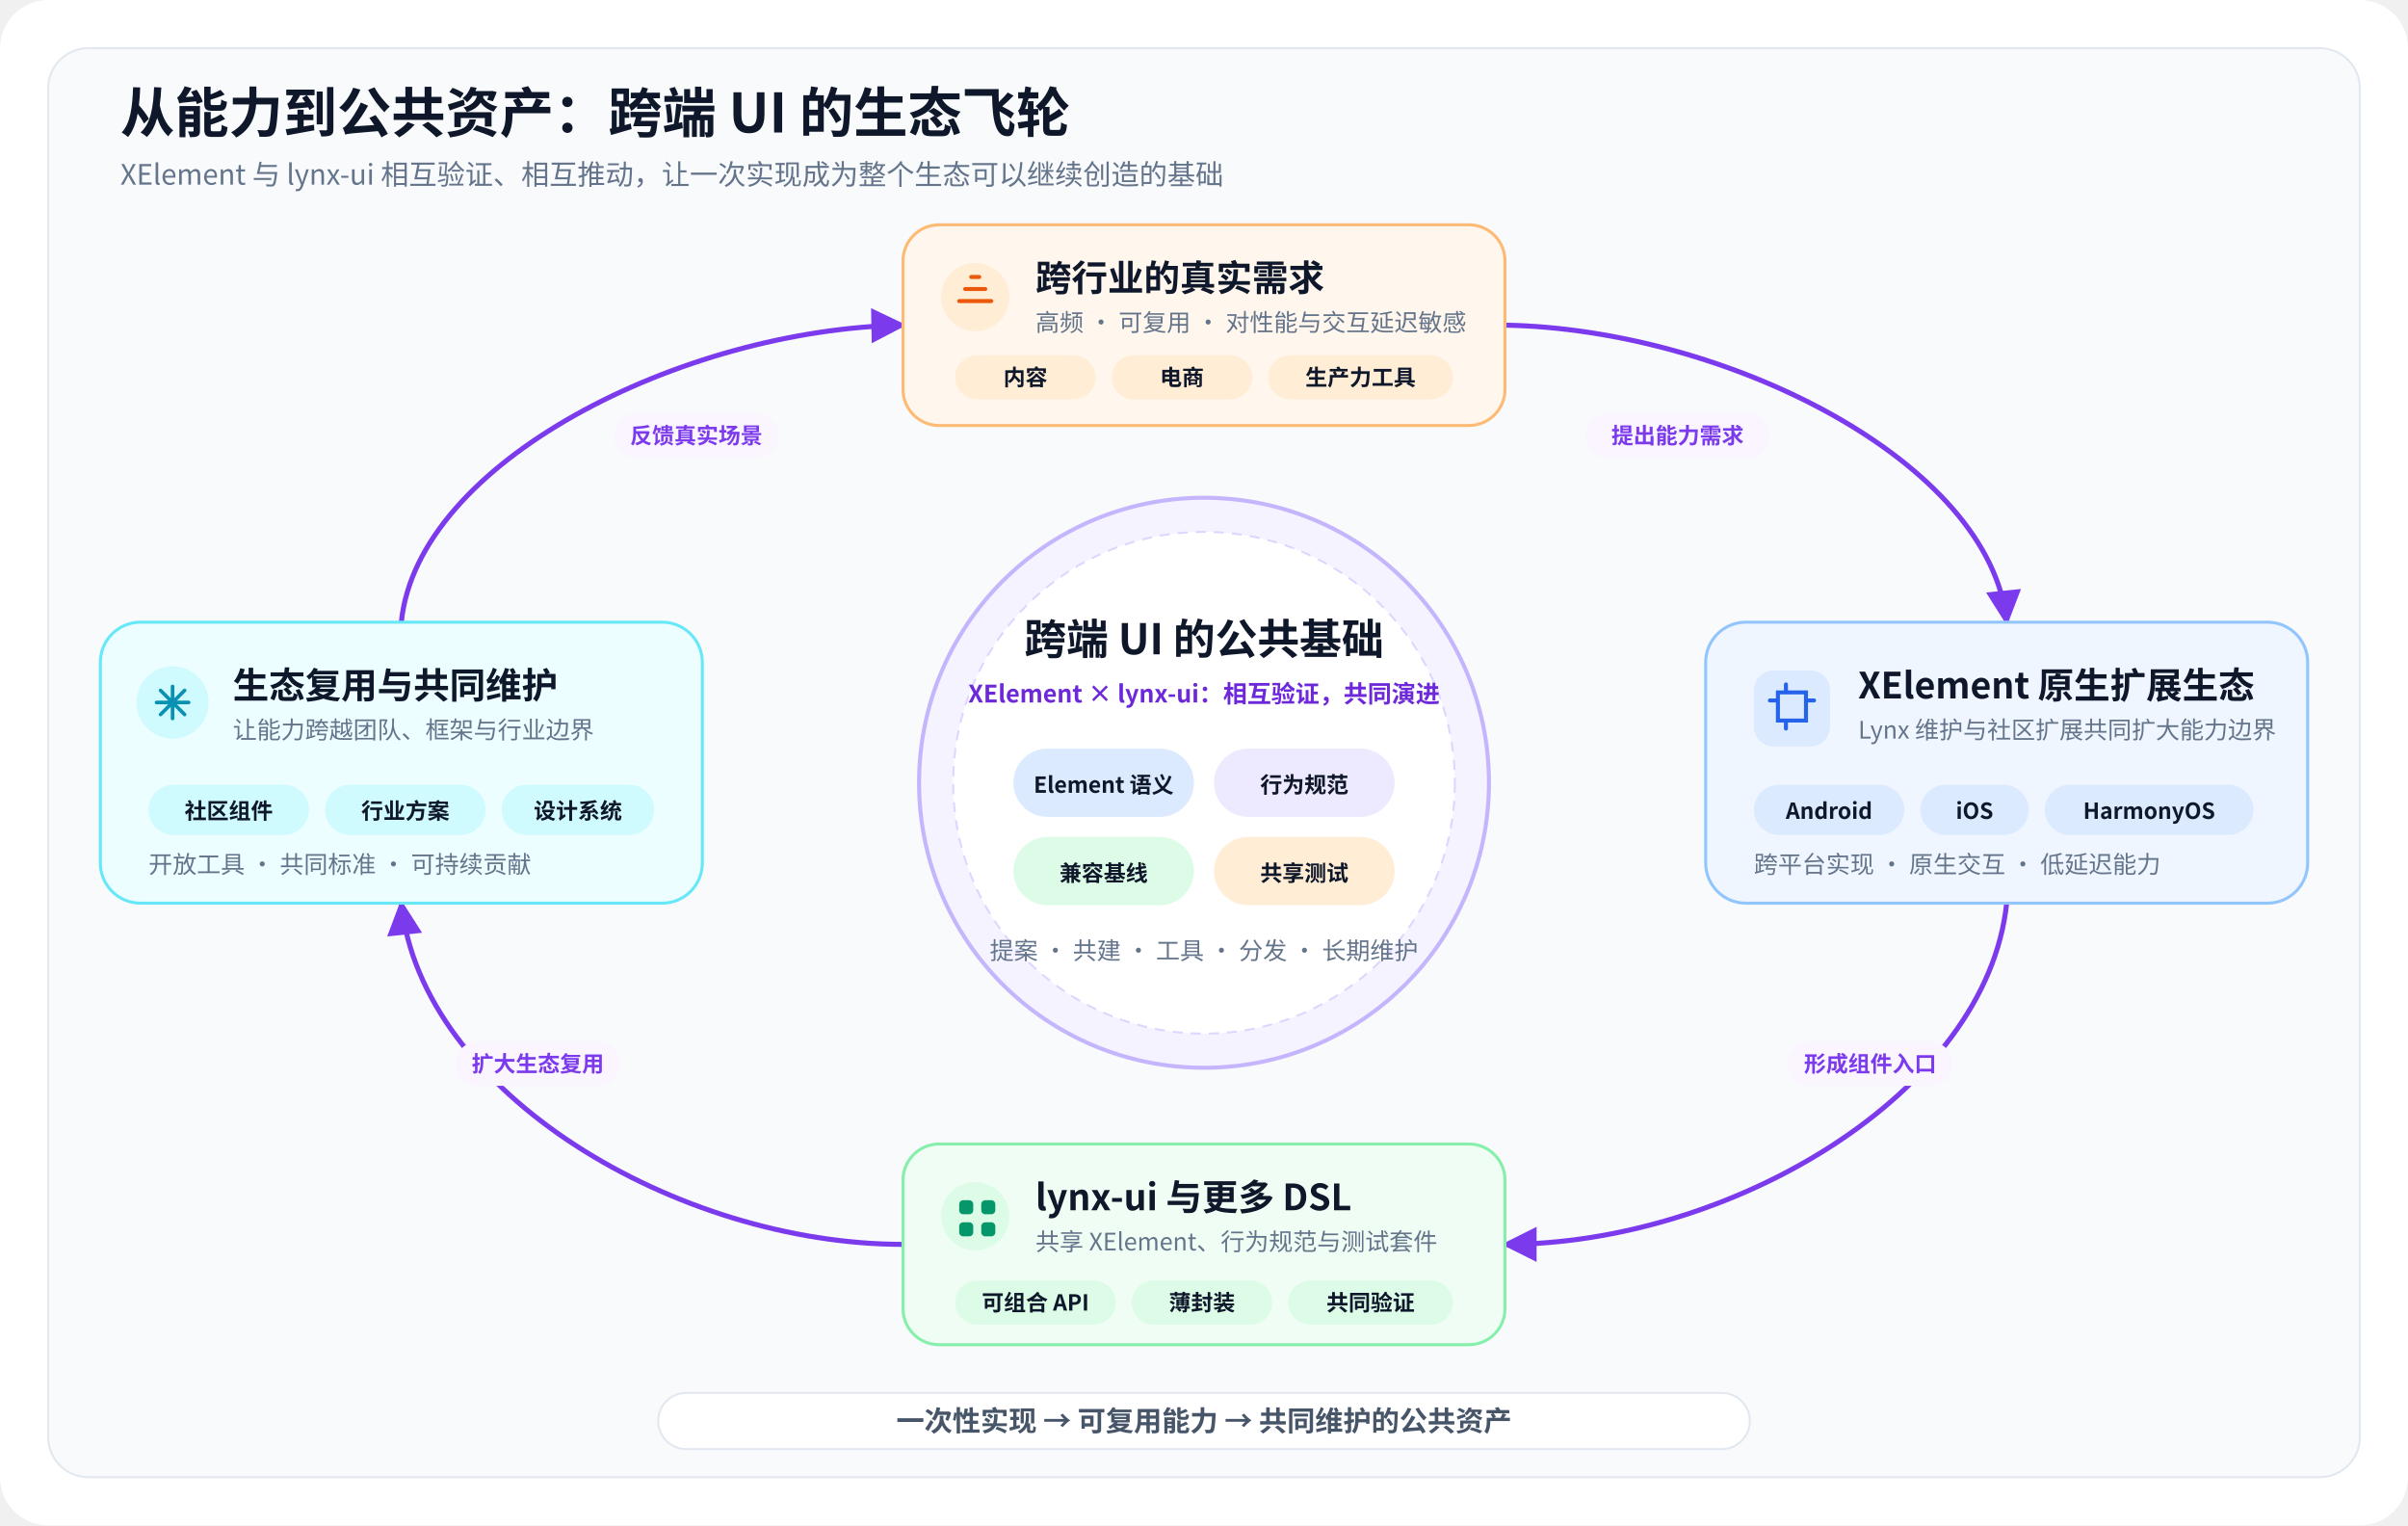
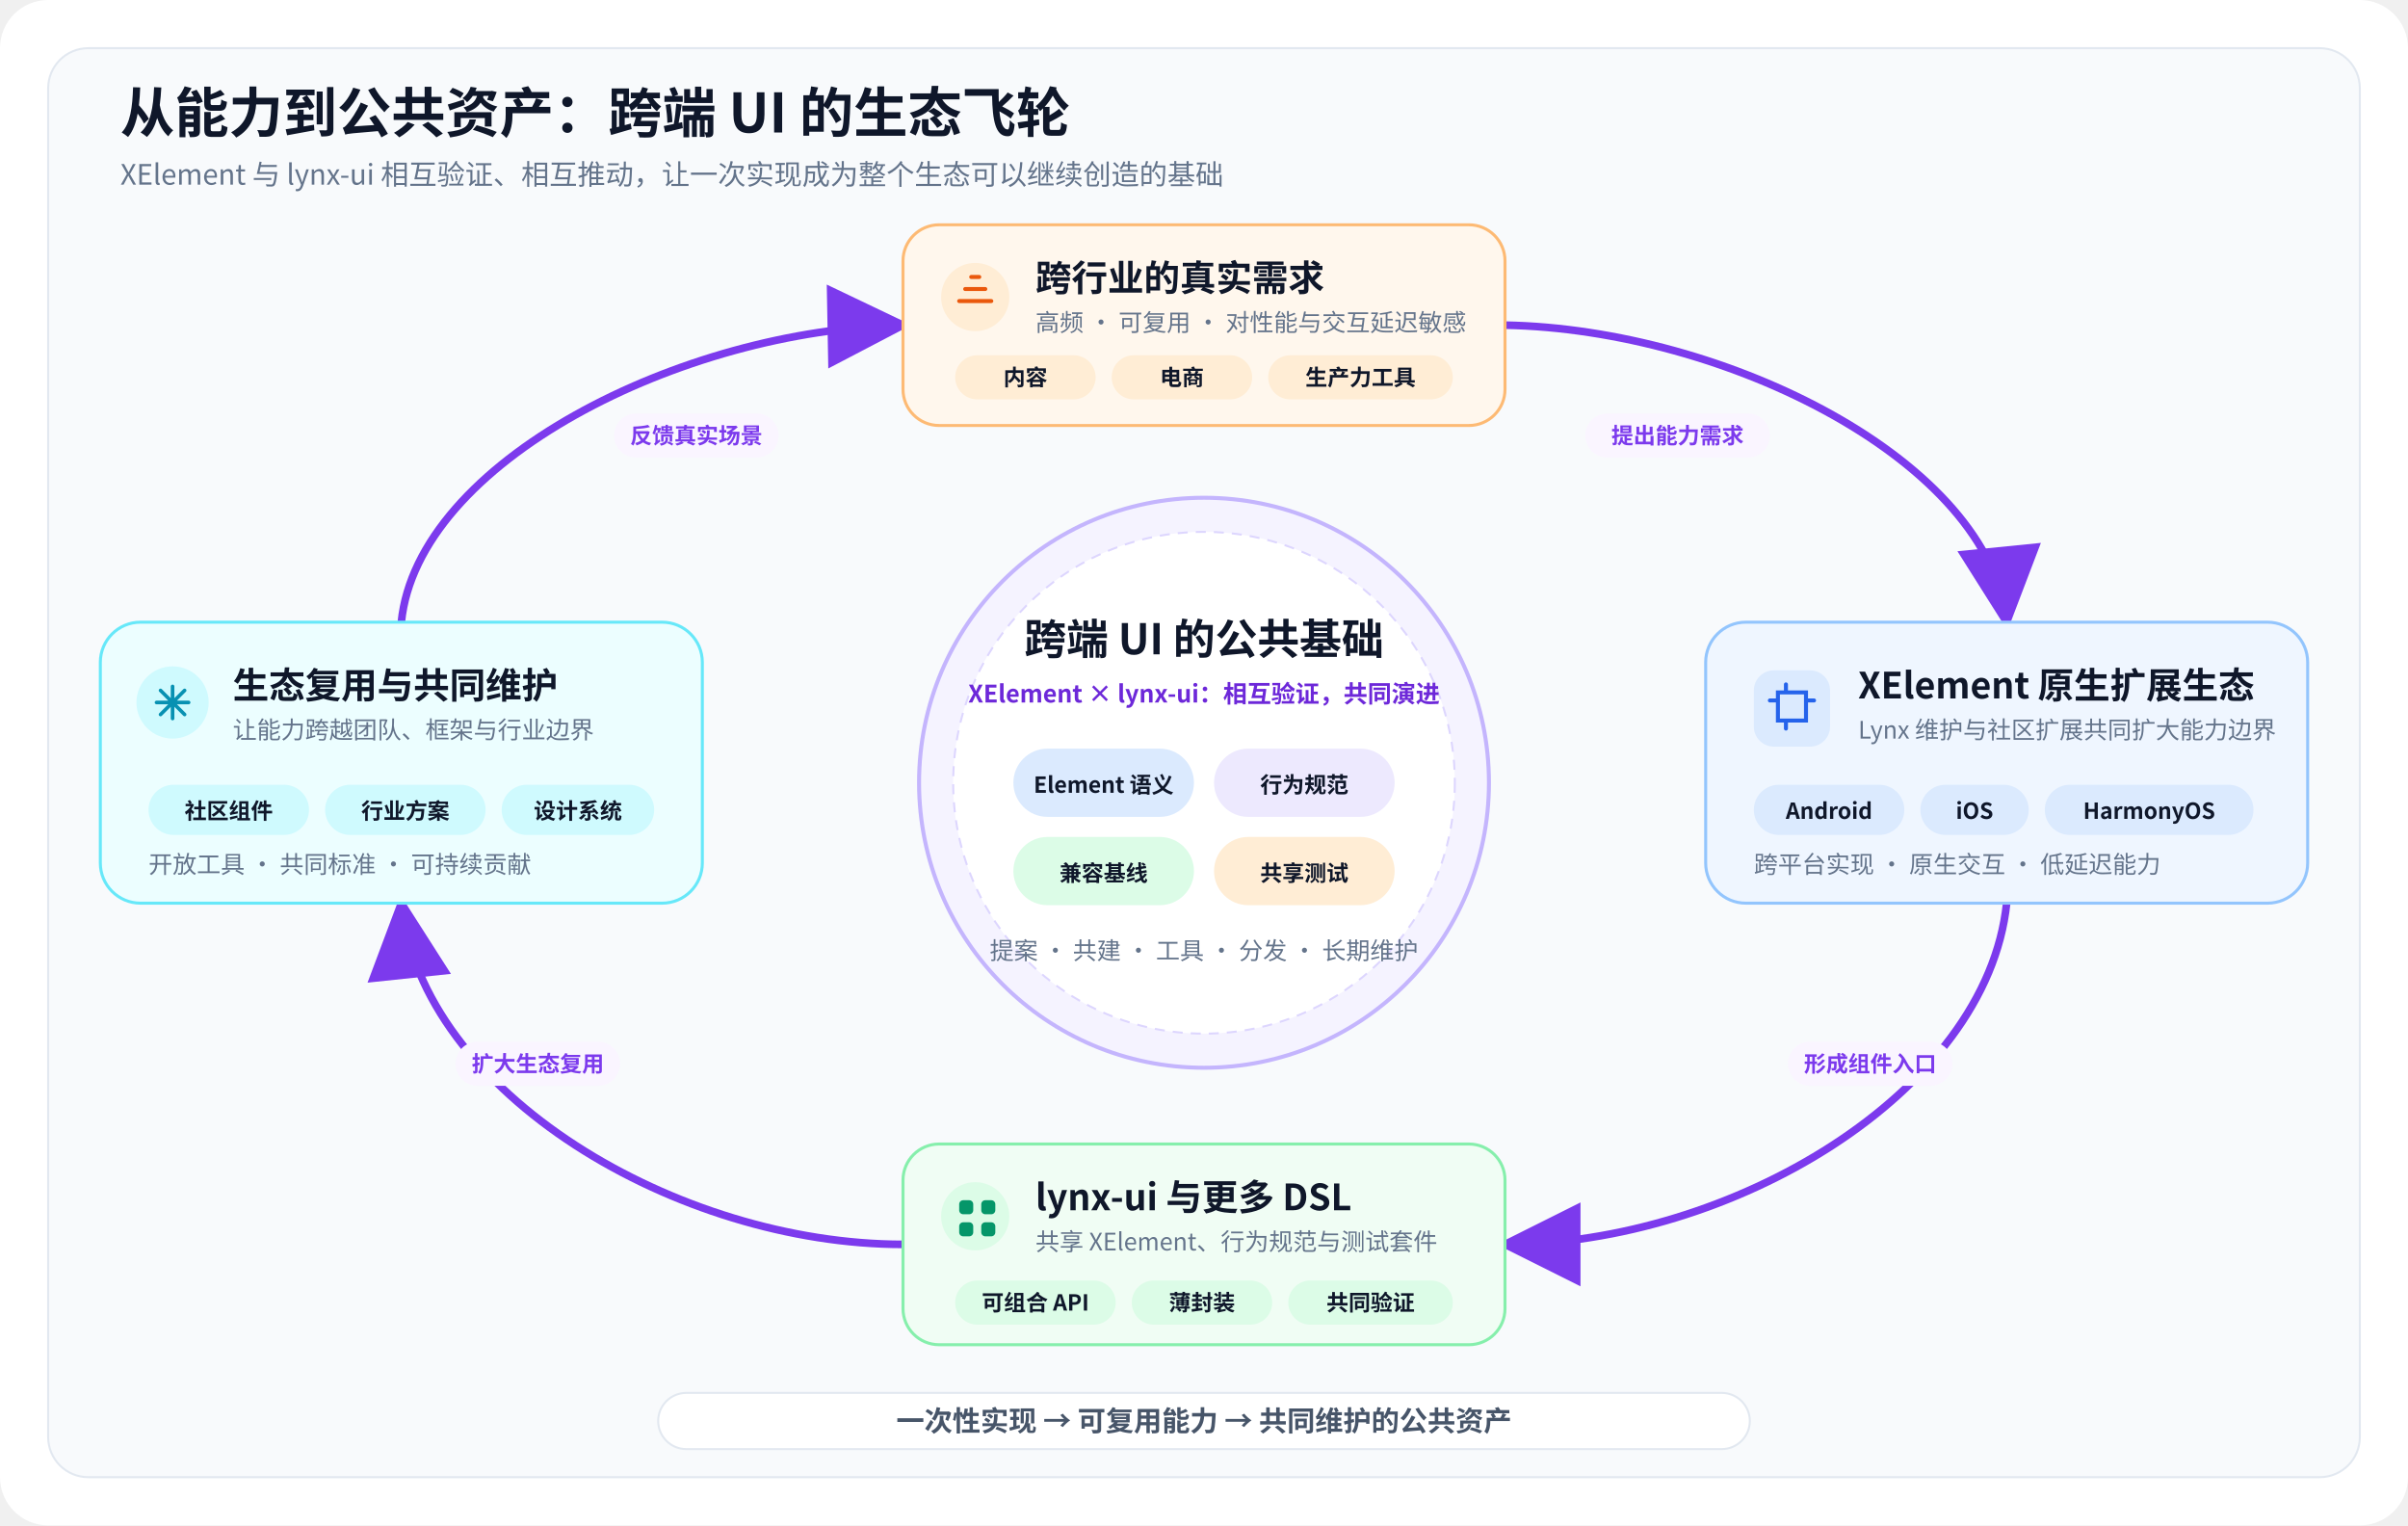
<svg xmlns="http://www.w3.org/2000/svg" width="1200" height="760" viewBox="0 0 1200 760" role="img" aria-labelledby="title desc">
  <defs>
-     <marker id="arrow-purple" viewBox="0 0 10 10" refX="9" refY="5" markerWidth="10" markerHeight="7" orient="auto">
+     <marker id="arrow-purple" viewBox="0 0 10 10" refX="9" refY="5" markerWidth="16" markerHeight="11" orient="auto">
      <path d="M 0 0 L 10 5 L 0 10 z" fill="#7c3aed" />
    </marker>
    <style>
      text { font-family: "PingFang SC", "Noto Sans CJK SC", "Microsoft YaHei", ui-sans-serif, sans-serif; fill: #0f172a; }
      .title { font-size: 27px; font-weight: 700; }
      .subtitle { font-size: 14px; fill: #64748b; }
      .node-title { font-size: 18px; font-weight: 700; }
      .node-subtitle { font-size: 12px; fill: #64748b; }
      .chip { font-size: 11px; font-weight: 600; }
      .center-title { font-size: 21px; font-weight: 800; }
      .center-subtitle { font-size: 12px; fill: #6d28d9; font-weight: 600; }
      .arrow-label { font-size: 11px; font-weight: 700; fill: #7c3aed; }
      .statement { font-size: 14px; font-weight: 700; fill: #475569; }
    </style>
  </defs>
  <rect width="1200" height="760" rx="24" fill="#ffffff" />
  <rect x="24" y="24" width="1152" height="712" rx="20" fill="#f8fafc" stroke="#e2e8f0" />
  <text x="60" y="66" class="title">从能力到公共资产：跨端 UI 的生态飞轮</text>
  <text x="60" y="92" class="subtitle">XElement 与 lynx-ui 相互验证、相互推动，让一次实现成为整个生态可以继续创造的基础</text>
-   <path d="M 750 162 C 860 164 992 230 1000 310" fill="none" stroke="#7c3aed" stroke-width="2.5" marker-end="url(#arrow-purple)" />
-   <path d="M 1000 450 C 990 545 862 620 750 620" fill="none" stroke="#7c3aed" stroke-width="2.5" marker-end="url(#arrow-purple)" />
-   <path d="M 450 620 C 338 620 210 545 200 450" fill="none" stroke="#7c3aed" stroke-width="2.5" marker-end="url(#arrow-purple)" />
-   <path d="M 200 310 C 208 230 340 164 450 162" fill="none" stroke="#7c3aed" stroke-width="2.5" marker-end="url(#arrow-purple)" />
+   <path d="M 750 162 C 860 164 992 230 1000 310" fill="none" stroke="#7c3aed" stroke-width="3.8" marker-end="url(#arrow-purple)" />
+   <path d="M 1000 450 C 990 545 862 620 750 620" fill="none" stroke="#7c3aed" stroke-width="3.8" marker-end="url(#arrow-purple)" />
+   <path d="M 450 620 C 338 620 210 545 200 450" fill="none" stroke="#7c3aed" stroke-width="3.8" marker-end="url(#arrow-purple)" />
+   <path d="M 200 310 C 208 230 340 164 450 162" fill="none" stroke="#7c3aed" stroke-width="3.8" marker-end="url(#arrow-purple)" />
  <rect x="790" y="206" width="92" height="22" rx="11" fill="#faf5ff" />
  <text x="836" y="221" text-anchor="middle" class="arrow-label">提出能力需求</text>
  <rect x="891" y="519" width="82" height="22" rx="11" fill="#faf5ff" />
  <text x="932" y="534" text-anchor="middle" class="arrow-label">形成组件入口</text>
  <rect x="227" y="519" width="82" height="22" rx="11" fill="#faf5ff" />
  <text x="268" y="534" text-anchor="middle" class="arrow-label">扩大生态复用</text>
  <rect x="306" y="206" width="82" height="22" rx="11" fill="#faf5ff" />
  <text x="347" y="221" text-anchor="middle" class="arrow-label">反馈真实场景</text>
  <rect x="450" y="112" width="300" height="100" rx="18" fill="#fff7ed" stroke="#fdba74" stroke-width="1.5" />
  <circle cx="486" cy="148" r="17" fill="#ffedd5" />
  <path d="M 478 150 h16 M 481 144 h10 M 484 138 h4" fill="none" stroke="#ea580c" stroke-width="2" stroke-linecap="round" />
  <text x="516" y="145" class="node-title">跨行业的真实需求</text>
  <text x="516" y="165" class="node-subtitle">高频 · 可复用 · 对性能与交互延迟敏感</text>
  <rect x="476" y="177" width="70" height="22" rx="11" fill="#ffedd5" />
  <text x="511" y="192" text-anchor="middle" class="chip" fill="#c2410c">内容</text>
  <rect x="554" y="177" width="70" height="22" rx="11" fill="#ffedd5" />
  <text x="589" y="192" text-anchor="middle" class="chip" fill="#c2410c">电商</text>
  <rect x="632" y="177" width="92" height="22" rx="11" fill="#ffedd5" />
  <text x="678" y="192" text-anchor="middle" class="chip" fill="#c2410c">生产力工具</text>
  <rect x="850" y="310" width="300" height="140" rx="20" fill="#eff6ff" stroke="#93c5fd" stroke-width="1.5" />
  <rect x="874" y="334" width="38" height="38" rx="10" fill="#dbeafe" />
  <path d="M 886 345 h14 v14 h-14 z M 890 341 v4 M 890 359 v4 M 882 349 h4 M 900 349 h4" fill="none" stroke="#2563eb" stroke-width="2" stroke-linecap="round" />
  <text x="926" y="348" class="node-title">XElement 原生扩展生态</text>
  <text x="926" y="368" class="node-subtitle">Lynx 维护与社区扩展共同扩大能力边界</text>
  <rect x="874" y="391" width="75" height="25" rx="12.5" fill="#dbeafe" />
  <text x="911.5" y="408" text-anchor="middle" class="chip" fill="#1d4ed8">Android</text>
  <rect x="957" y="391" width="54" height="25" rx="12.5" fill="#dbeafe" />
  <text x="984" y="408" text-anchor="middle" class="chip" fill="#1d4ed8">iOS</text>
  <rect x="1019" y="391" width="104" height="25" rx="12.5" fill="#dbeafe" />
  <text x="1071" y="408" text-anchor="middle" class="chip" fill="#1d4ed8">HarmonyOS</text>
  <text x="874" y="435" class="node-subtitle">跨平台实现 · 原生交互 · 低延迟能力</text>
  <rect x="450" y="570" width="300" height="100" rx="18" fill="#f0fdf4" stroke="#86efac" stroke-width="1.5" />
  <circle cx="486" cy="606" r="17" fill="#dcfce7" />
  <rect x="478" y="598" width="7" height="7" rx="2" fill="#059669" />
  <rect x="489" y="598" width="7" height="7" rx="2" fill="#059669" />
  <rect x="478" y="609" width="7" height="7" rx="2" fill="#059669" />
  <rect x="489" y="609" width="7" height="7" rx="2" fill="#059669" />
  <text x="516" y="603" class="node-title">lynx-ui 与更多 DSL</text>
  <text x="516" y="623" class="node-subtitle">共享 XElement、行为规范与测试套件</text>
  <rect x="476" y="638" width="80" height="22" rx="11" fill="#dcfce7" />
  <text x="516" y="653" text-anchor="middle" class="chip" fill="#047857">可组合 API</text>
  <rect x="564" y="638" width="70" height="22" rx="11" fill="#dcfce7" />
  <text x="599" y="653" text-anchor="middle" class="chip" fill="#047857">薄封装</text>
  <rect x="642" y="638" width="82" height="22" rx="11" fill="#dcfce7" />
  <text x="683" y="653" text-anchor="middle" class="chip" fill="#047857">共同验证</text>
  <rect x="50" y="310" width="300" height="140" rx="20" fill="#ecfeff" stroke="#67e8f9" stroke-width="1.5" />
  <circle cx="86" cy="350" r="18" fill="#cffafe" />
  <path d="M 78 350 h16 M 86 342 v16 M 80 344 l12 12 M 92 344 l-12 12" fill="none" stroke="#0891b2" stroke-width="1.8" stroke-linecap="round" />
  <text x="116" y="348" class="node-title">生态复用与共同维护</text>
  <text x="116" y="368" class="node-subtitle">让能力跨越团队、框架与行业边界</text>
  <rect x="74" y="391" width="80" height="25" rx="12.5" fill="#cffafe" />
  <text x="114" y="408" text-anchor="middle" class="chip" fill="#0e7490">社区组件</text>
  <rect x="162" y="391" width="80" height="25" rx="12.5" fill="#cffafe" />
  <text x="202" y="408" text-anchor="middle" class="chip" fill="#0e7490">行业方案</text>
  <rect x="250" y="391" width="76" height="25" rx="12.5" fill="#cffafe" />
  <text x="288" y="408" text-anchor="middle" class="chip" fill="#0e7490">设计系统</text>
  <text x="74" y="435" class="node-subtitle">开放工具 · 共同标准 · 可持续贡献</text>
  <circle cx="600" cy="390" r="142" fill="#f5f3ff" stroke="#c4b5fd" stroke-width="2" />
  <circle cx="600" cy="390" r="125" fill="#ffffff" stroke="#ddd6fe" stroke-dasharray="5 4" />
  <text x="600" y="326" text-anchor="middle" class="center-title">跨端 UI 的公共基础</text>
  <text x="600" y="350" text-anchor="middle" class="center-subtitle">XElement × lynx-ui：相互验证，共同演进</text>
  <rect x="505" y="373" width="90" height="34" rx="17" fill="#dbeafe" />
  <text x="550" y="395" text-anchor="middle" class="chip" fill="#1d4ed8">Element 语义</text>
  <rect x="605" y="373" width="90" height="34" rx="17" fill="#ede9fe" />
  <text x="650" y="395" text-anchor="middle" class="chip" fill="#6d28d9">行为规范</text>
  <rect x="505" y="417" width="90" height="34" rx="17" fill="#dcfce7" />
  <text x="550" y="439" text-anchor="middle" class="chip" fill="#047857">兼容基线</text>
  <rect x="605" y="417" width="90" height="34" rx="17" fill="#ffedd5" />
  <text x="650" y="439" text-anchor="middle" class="chip" fill="#c2410c">共享测试</text>
  <text x="600" y="478" text-anchor="middle" class="node-subtitle">提案 · 共建 · 工具 · 分发 · 长期维护</text>
  <rect x="328" y="694" width="544" height="28" rx="14" fill="#ffffff" stroke="#e2e8f0" />
  <text x="600" y="713" text-anchor="middle" class="statement">一次性实现  →  可复用能力  →  共同维护的公共资产</text>
</svg>
